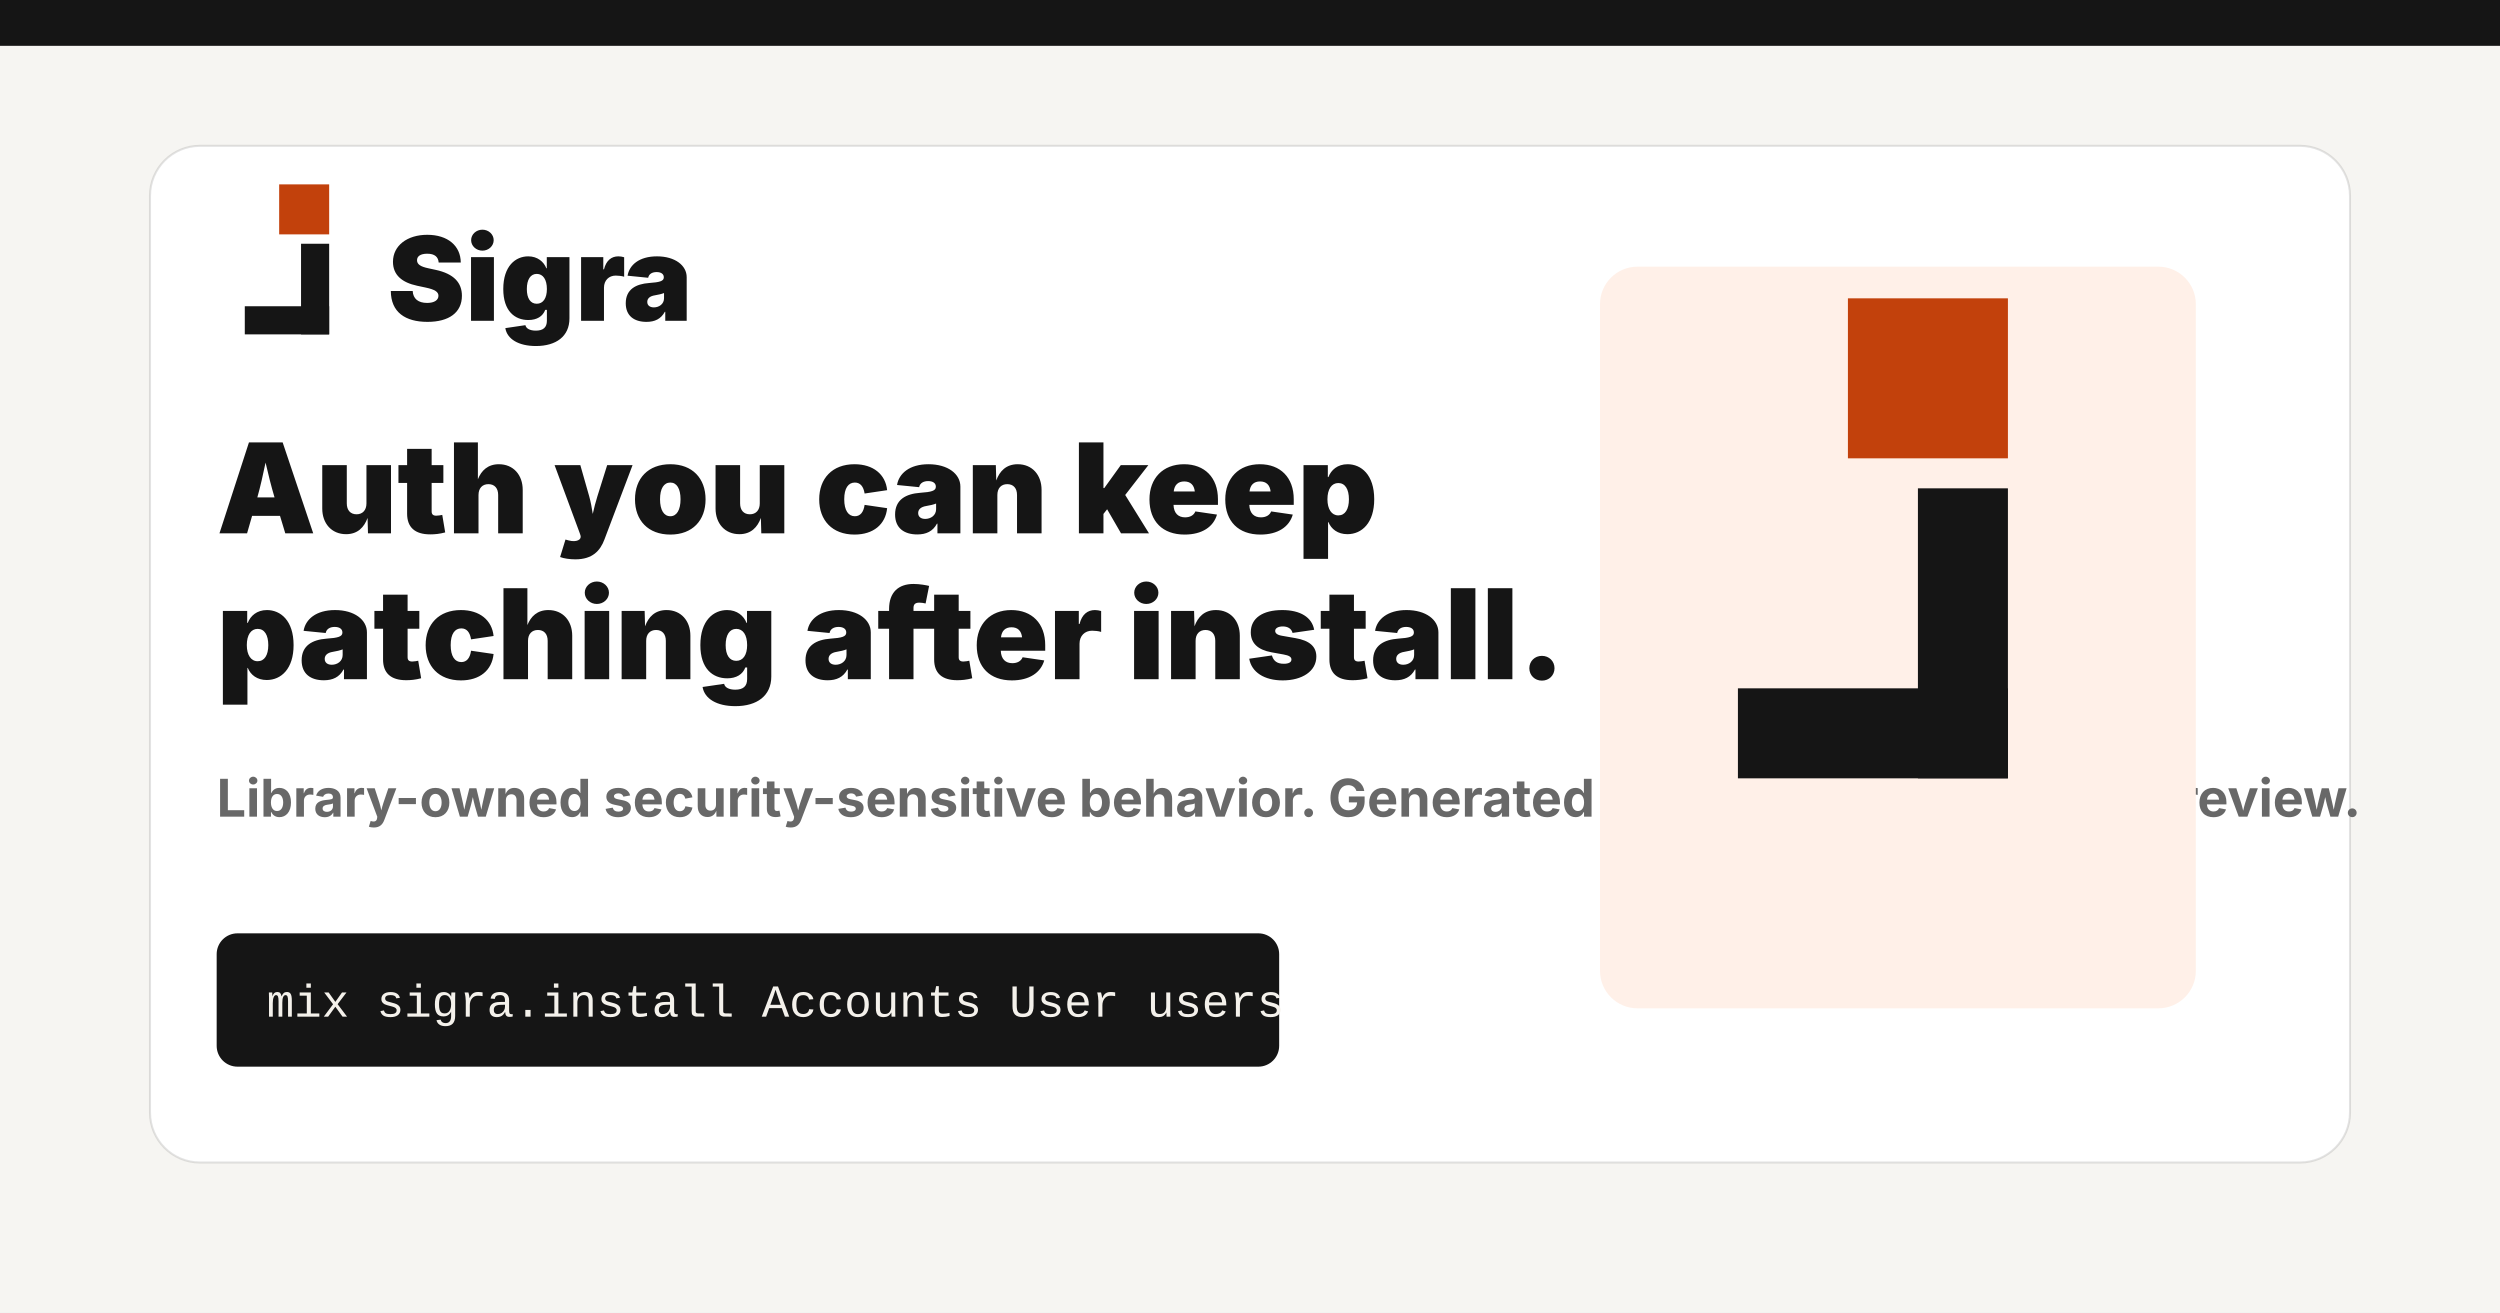
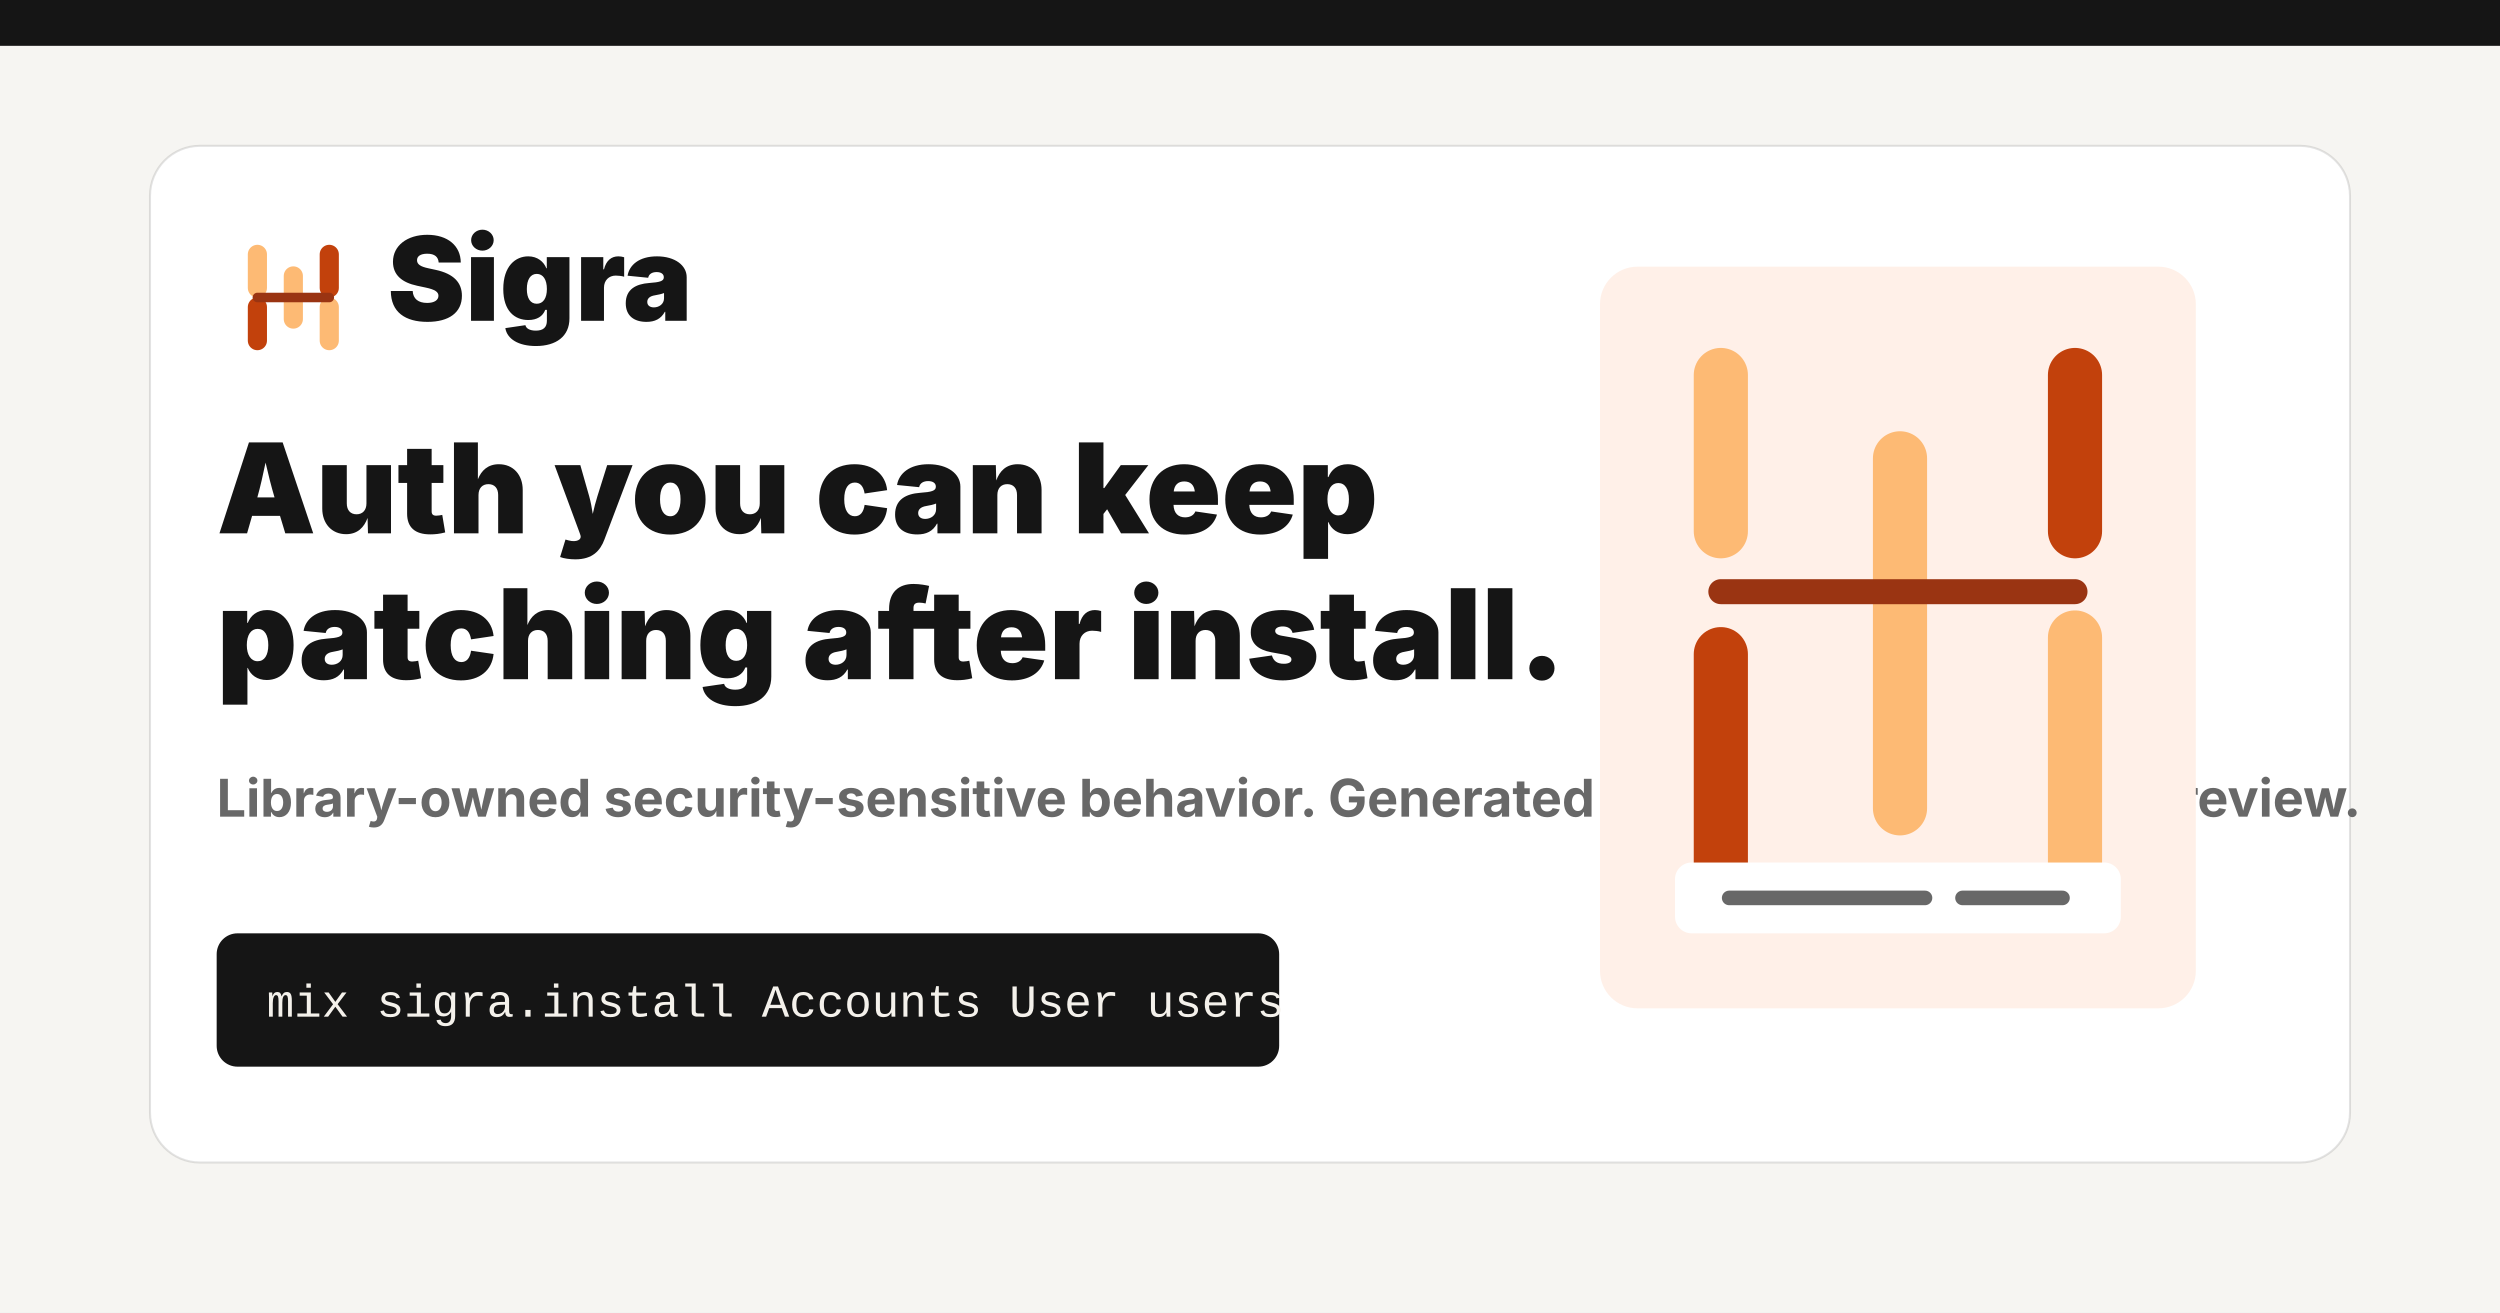
- <svg xmlns="http://www.w3.org/2000/svg" width="1200" height="630" viewBox="0 0 1200 630" role="img" aria-labelledby="sc-title sc-desc">
+ <svg xmlns="http://www.w3.org/2000/svg" width="1200" height="630" viewBox="0 0 1200 630" role="img" aria-labelledby="title desc">
  <defs>
    <style>
      .bg { fill: #f6f5f2; }
      .panel { fill: #ffffff; stroke: rgba(21, 21, 21, 0.12); }
      .ink { fill: #151515; }
      .muted { fill: #686868; }
      .accent { fill: #c2410c; }
      .strong { fill: #9a3412; }
      .warm { fill: #fdba74; }
      .soft { fill: #fff0e8; }
      .type { font-family: ui-sans-serif, system-ui, -apple-system, BlinkMacSystemFont, "Segoe UI", sans-serif; letter-spacing: 0; }
      .mono { font-family: ui-monospace, "SFMono-Regular", Menlo, Consolas, "Liberation Mono", monospace; letter-spacing: 0; }
    </style>
  </defs>
  <rect class="bg" width="1200" height="630" />
  <path d="M0 0h1200v22H0z" fill="#151515" />
  <rect x="72" y="70" width="1056" height="488" rx="24" class="panel" />
-   <g transform="translate(104 90) scale(0.075)">
-     <g id="sc-glyphs" fill="#151515">
-       <rect x="540" y="360" width="180" height="580" />
-       <rect x="180" y="760" width="540" height="180" />
+   <g transform="translate(104 106)">
+     <g transform="scale(1.15)">
+       <path d="M17 14v14M32 23v18M47 36v14" fill="none" stroke="#fdba74" stroke-width="8" stroke-linecap="round" />
+       <path d="M17 36v14M47 14v14" fill="none" stroke="#c2410c" stroke-width="8" stroke-linecap="round" />
+       <path d="M17 32h30" fill="none" stroke="#9a3412" stroke-width="4" stroke-linecap="round" />
    </g>
-     <rect id="sc-rail-block" x="400" y="-20" width="320" height="320" fill="#c2410c" />
  </g>
  <text x="186" y="154" class="type ink" font-size="56" font-weight="850">Sigra</text>
  <text x="104" y="256" class="type ink" font-size="60" font-weight="850">Auth you can keep</text>
  <text x="104" y="326" class="type ink" font-size="60" font-weight="850">patching after install.</text>
  <text x="104" y="392" class="type muted" font-size="25" font-weight="650">Library-owned security-sensitive behavior. Generated Phoenix code you can review.</text>
  <g transform="translate(104 448)">
    <rect width="510" height="64" rx="10" fill="#151515" />
    <text x="24" y="40" class="mono" fill="#f4f1eb" font-size="22">mix sigra.install Accounts User users</text>
  </g>
  <g transform="translate(768 128)">
    <rect x="0" y="0" width="286" height="356" rx="18" class="soft" />
-     <g transform="translate(23 20) scale(0.24)">
-       <g fill="#151515">
-         <rect x="540" y="360" width="180" height="580" />
-         <rect x="180" y="760" width="540" height="180" />
-       </g>
-       <rect x="400" y="-20" width="320" height="320" fill="#c2410c" />
-     </g>
+     <path d="M58 52v75M144 92v168M228 178v126" fill="none" stroke="#fdba74" stroke-width="26" stroke-linecap="round" />
+     <path d="M58 186v118M228 52v75" fill="none" stroke="#c2410c" stroke-width="26" stroke-linecap="round" />
+     <path d="M58 156h170" fill="none" stroke="#9a3412" stroke-width="12" stroke-linecap="round" />
+     <rect x="36" y="286" width="214" height="34" rx="8" fill="#ffffff" />
+     <path d="M62 303h94M174 303h48" fill="none" stroke="#686868" stroke-width="7" stroke-linecap="round" />
  </g>
</svg>
